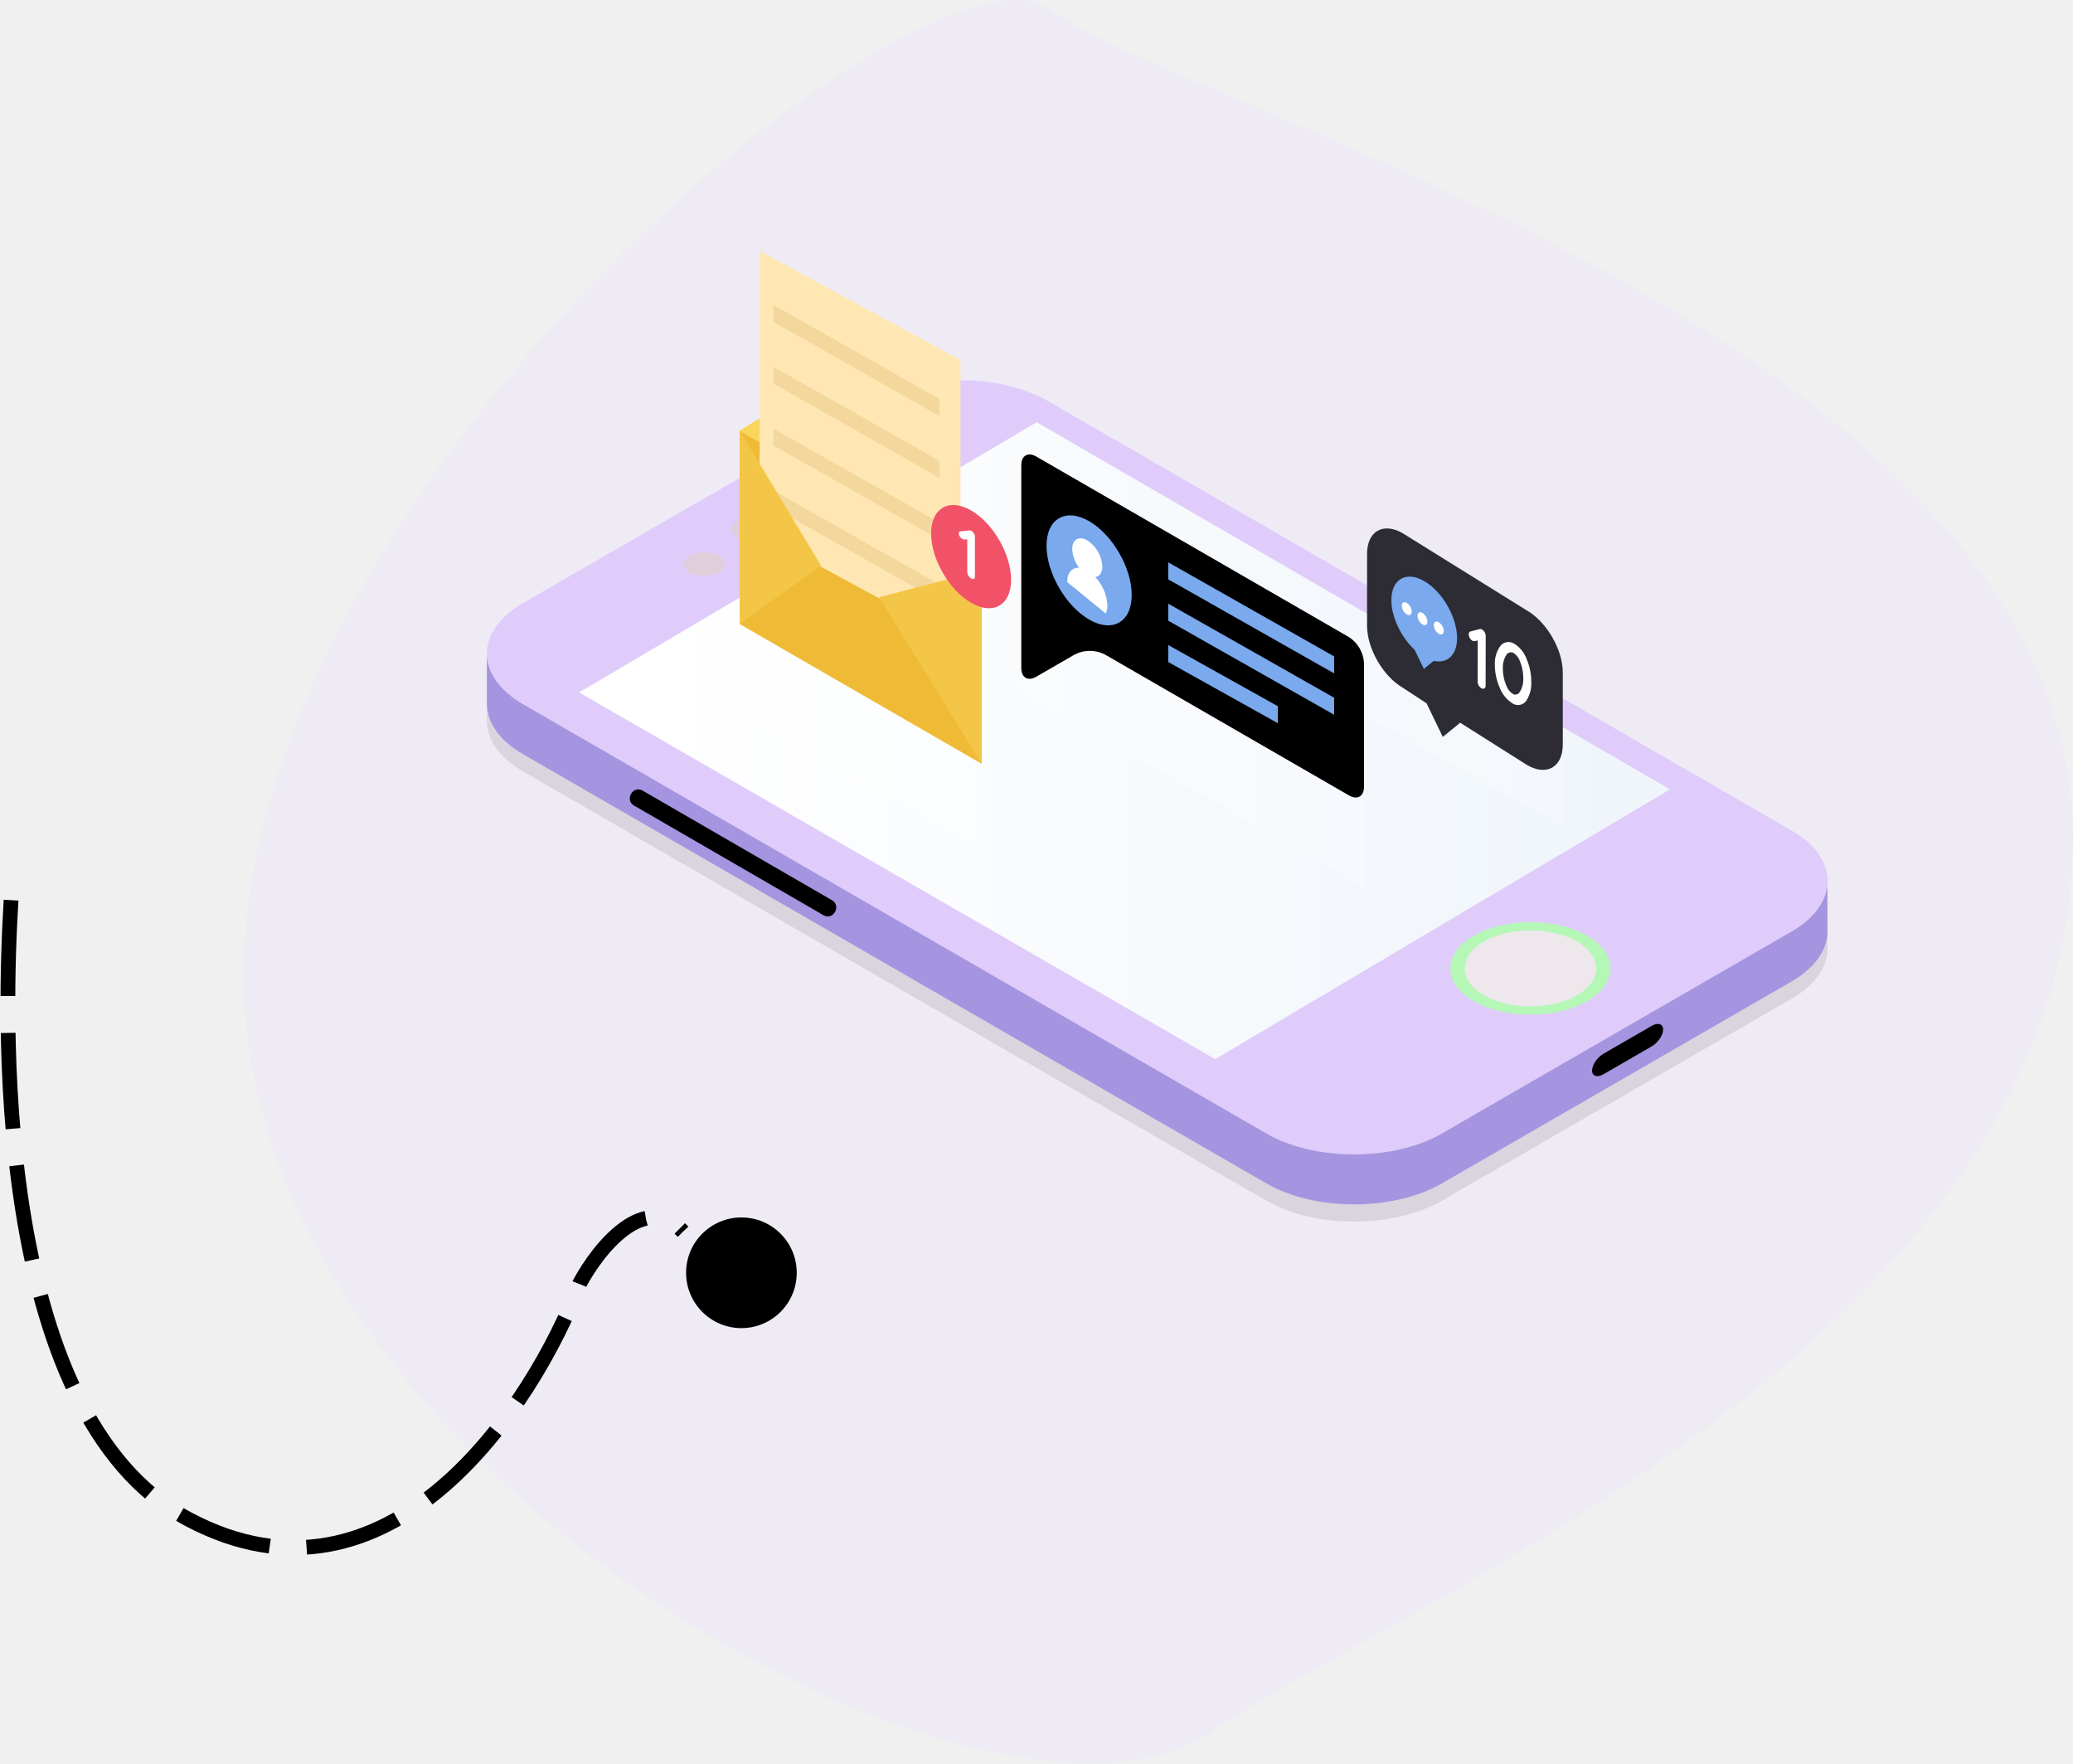
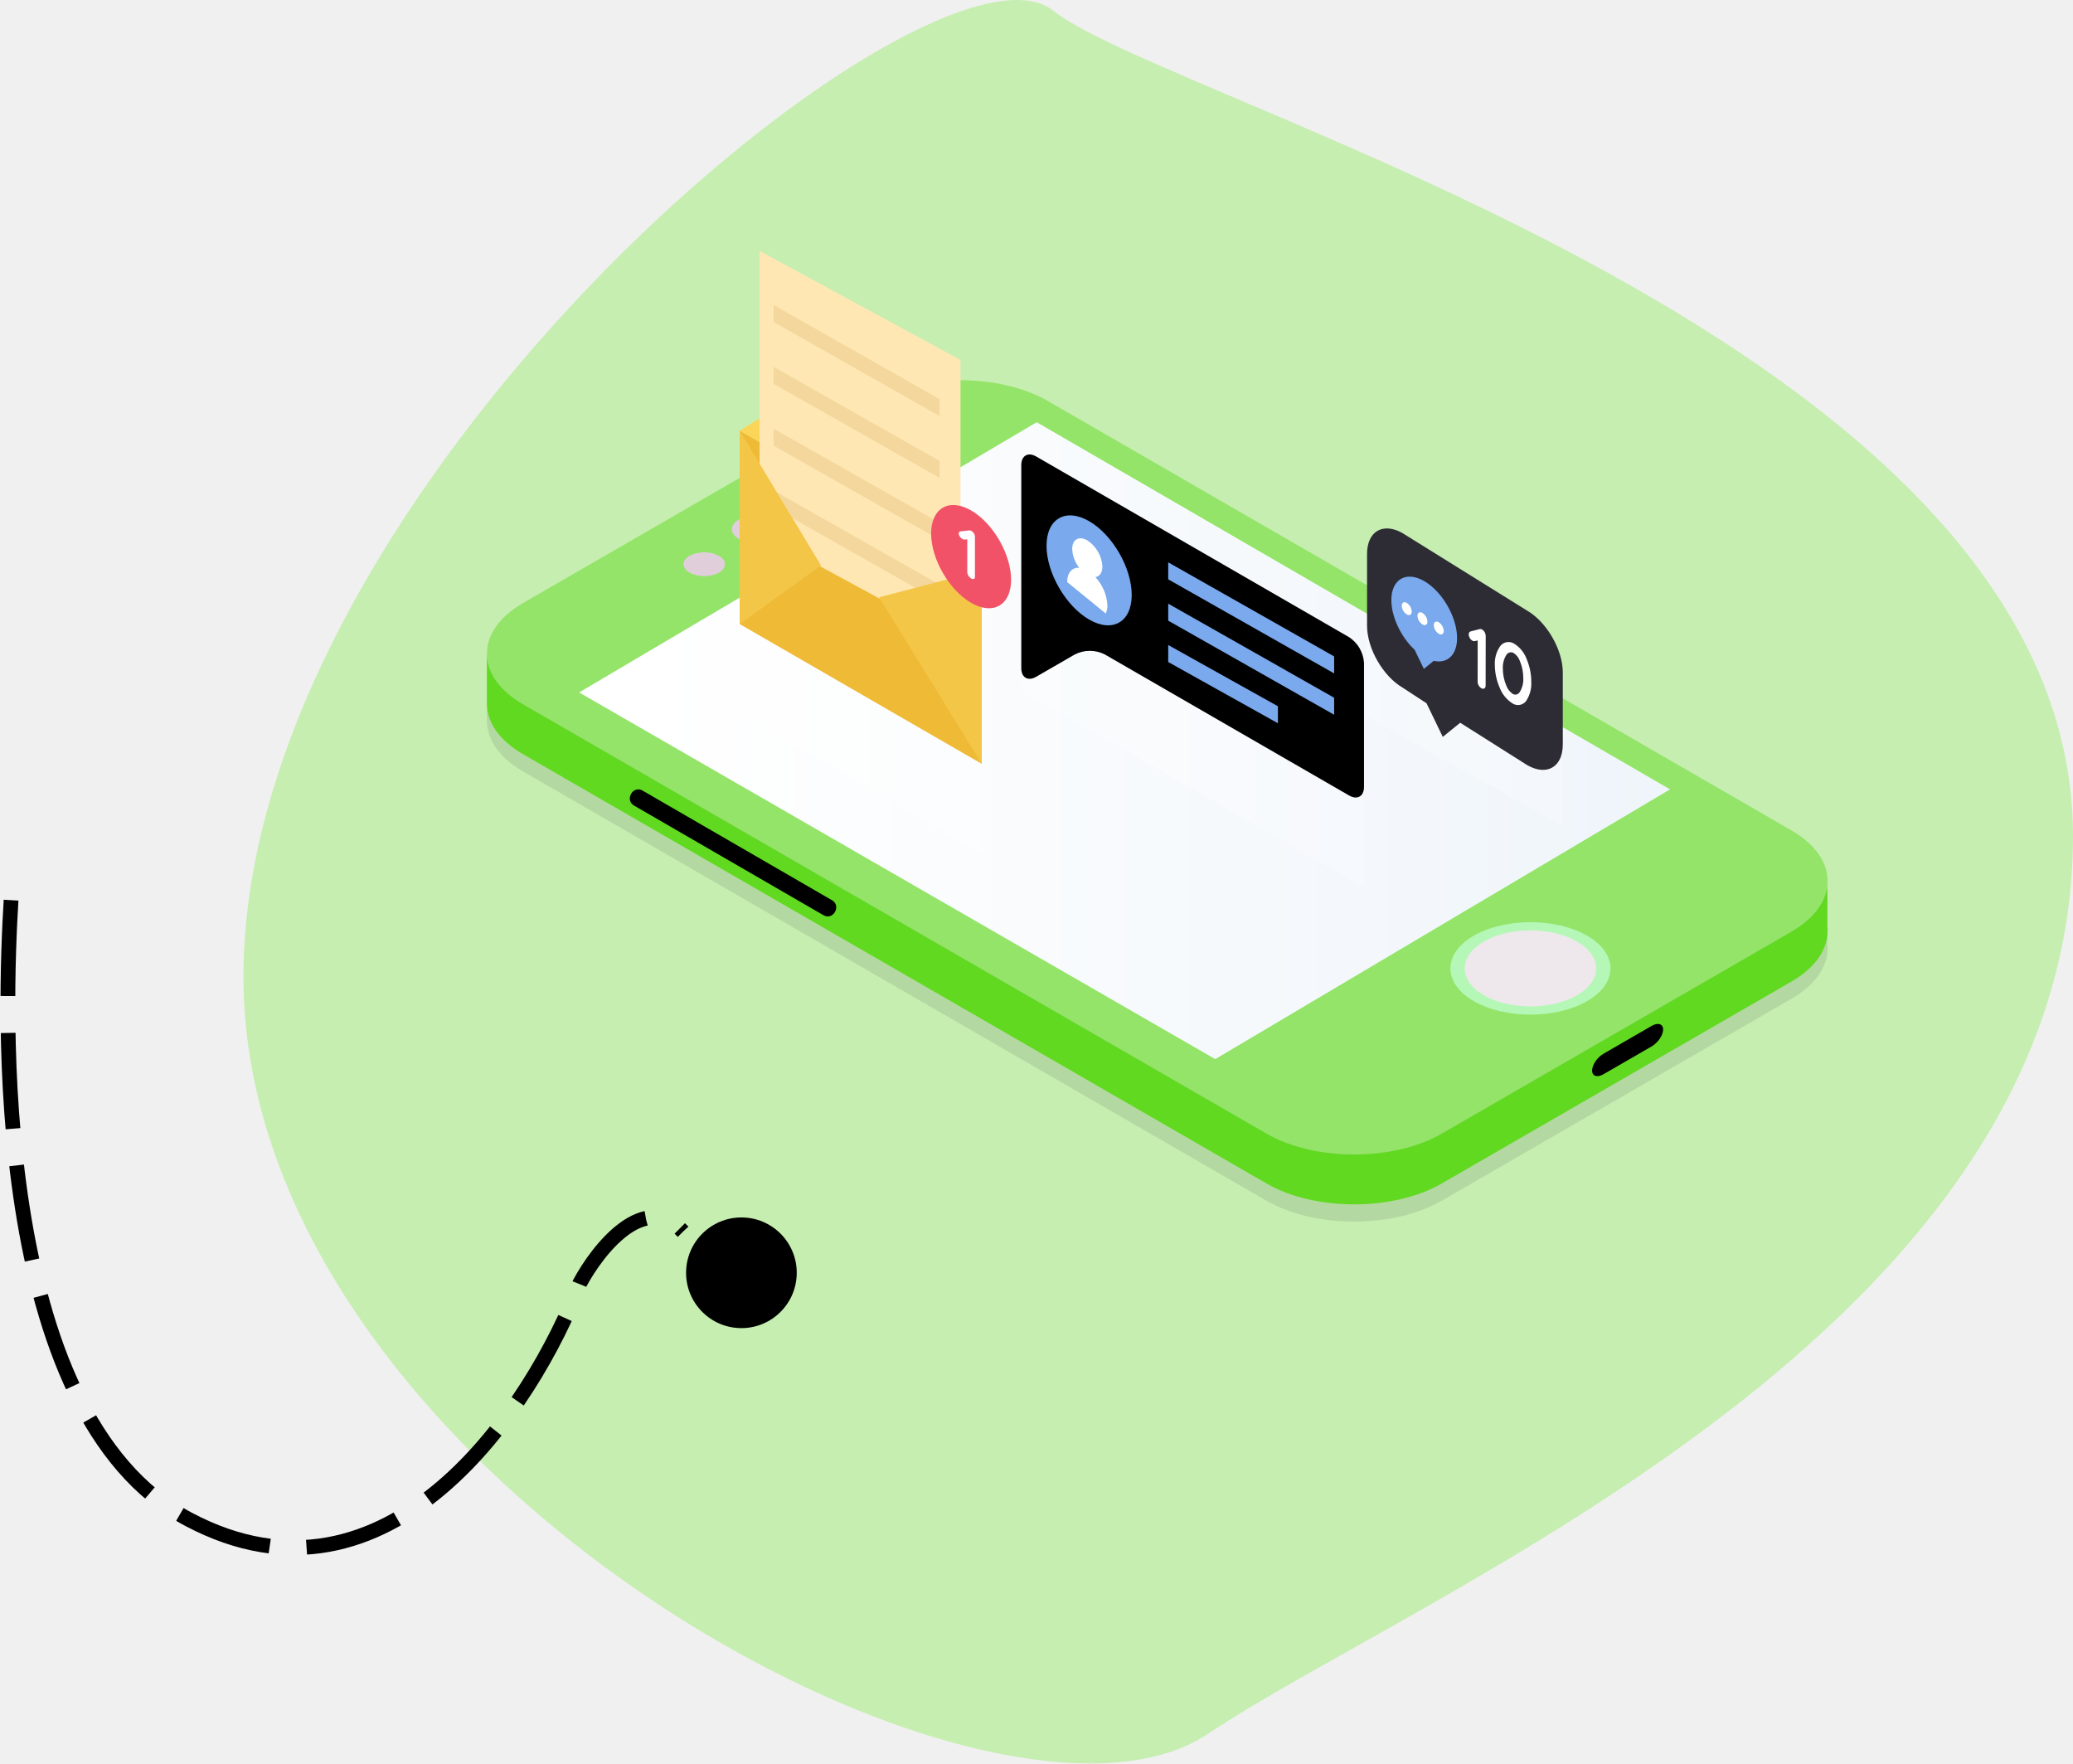
<svg xmlns="http://www.w3.org/2000/svg" width="281" height="239" viewBox="0 0 281 239" fill="none">
-   <path d="M281 113.284C281 180.509 192.933 215.477 163.717 235.006C134.5 254.535 33 199.59 33 132.365C33 65.139 126.5 -11.456 142.75 1.431C159 14.319 281 46.059 281 113.284Z" fill="#efebf5" />
+   <path d="M281 113.284C281 180.509 192.933 215.477 163.717 235.006C134.5 254.535 33 199.59 33 132.365C33 65.139 126.5 -11.456 142.75 1.431C159 14.319 281 46.059 281 113.284Z" fill="#c6eeb1" />
  <path d="M1.501 122C0.667 135.667 -1.617 191.526 25.583 205.926C52.783 220.326 72.25 190.593 78.584 173.926C81.084 169.259 87.383 161.326 92.584 166.926" stroke="black" stroke-width="2" stroke-dasharray="13 5" />
  <circle cx="100.5" cy="172.5" r="7.5" fill="black" />
  <path opacity="0.1" d="M247.702 122.332V122.335C247.985 119.652 246.367 116.916 242.837 114.878L142.061 56.694C135.529 52.922 124.838 52.922 118.305 56.694L70.898 84.064C67.633 85.951 66 88.436 66 90.92V97.693C66 100.18 67.633 102.665 70.9 104.553L171.676 162.735C178.209 166.507 188.9 166.507 195.431 162.735L242.839 135.363C245.844 133.629 247.463 131.385 247.703 129.103C247.745 128.707 247.745 128.307 247.703 127.911L247.702 122.332ZM243.407 128.248C243.223 128.366 243.034 128.481 242.836 128.594C243.034 128.481 243.223 128.366 243.407 128.248ZM245.325 126.758C245.257 126.822 245.188 126.885 245.119 126.949C245.188 126.885 245.257 126.822 245.325 126.758ZM244.9 127.144C244.822 127.211 244.741 127.276 244.661 127.342C244.741 127.277 244.823 127.211 244.9 127.144ZM244.438 127.522C244.348 127.592 244.253 127.661 244.159 127.73C244.253 127.661 244.348 127.592 244.438 127.522ZM243.941 127.89C243.83 127.968 243.714 128.044 243.598 128.121C243.714 128.044 243.83 127.968 243.941 127.89ZM245.538 126.547C245.597 126.487 245.655 126.427 245.712 126.366C245.655 126.427 245.598 126.487 245.538 126.547ZM246.879 124.805C246.866 124.827 246.855 124.849 246.842 124.871C246.855 124.849 246.866 124.827 246.879 124.805ZM246.65 125.178C246.624 125.218 246.598 125.259 246.571 125.299C246.598 125.259 246.626 125.218 246.65 125.178V125.178ZM246.377 125.571C246.339 125.621 246.302 125.672 246.263 125.722C246.302 125.672 246.339 125.621 246.377 125.571ZM246.063 125.967C246.016 126.023 245.969 126.08 245.919 126.135C245.969 126.082 246.016 126.025 246.063 125.97V125.967Z" fill="#0F0F0F" />
-   <path d="M242.837 126.259C249.37 122.488 249.37 116.315 242.837 112.543L142.062 54.36C135.529 50.588 124.838 50.588 118.305 54.36L70.9 81.729C64.367 85.501 64.367 91.673 70.9 95.445L171.676 153.632C178.209 157.403 188.9 157.403 195.432 153.632L242.837 126.259Z" fill="#DFCCFB" />
-   <path d="M66 88.587C66 91.073 67.633 93.559 70.9 95.447L171.676 153.632C178.209 157.403 188.9 157.403 195.431 153.632L242.839 126.26C245.844 124.525 247.464 122.281 247.703 119.998V125.574C247.745 125.97 247.745 126.37 247.703 126.766C247.463 129.048 245.844 131.292 242.839 133.027L195.431 160.398C188.9 164.171 178.209 164.171 171.676 160.398L70.9 102.216C67.633 100.33 66 97.844 66 95.358V88.586V88.587Z" fill="#a594e0" />
+   <path d="M242.837 126.259C249.37 122.488 249.37 116.315 242.837 112.543L142.062 54.36C135.529 50.588 124.838 50.588 118.305 54.36L70.9 81.729C64.367 85.501 64.367 91.673 70.9 95.445L171.676 153.632C178.209 157.403 188.9 157.403 195.432 153.632L242.837 126.259Z" fill="#94e469" />
+   <path d="M66 88.587C66 91.073 67.633 93.559 70.9 95.447L171.676 153.632C178.209 157.403 188.9 157.403 195.431 153.632L242.839 126.26C245.844 124.525 247.464 122.281 247.703 119.998V125.574C247.745 125.97 247.745 126.37 247.703 126.766C247.463 129.048 245.844 131.292 242.839 133.027L195.431 160.398C188.9 164.171 178.209 164.171 171.676 160.398L70.9 102.216C67.633 100.33 66 97.844 66 95.358V88.586V88.587Z" fill="#61d921" />
  <path d="M226.379 106.982L140.527 57.224L78.502 93.846L164.729 143.543L226.379 106.982Z" fill="url(#paint0_linear_756_9)" />
  <path d="M215.138 135.683C219.363 133.244 219.363 129.252 215.138 126.812C210.913 124.373 203.998 124.373 199.772 126.812C195.546 129.252 195.546 133.244 199.772 135.683C203.998 138.122 210.913 138.124 215.138 135.683Z" fill="#B5F7B7" />
  <path d="M213.767 134.892C217.238 132.886 217.238 129.608 213.767 127.604C210.296 125.6 204.615 125.601 201.145 127.604C197.676 129.607 197.675 132.886 201.145 134.892C204.616 136.897 210.295 136.897 213.767 134.892Z" fill="#EEE8EC" />
  <path d="M223.897 139.034C224.746 138.544 225.44 138.77 225.44 139.533C225.44 140.295 224.746 141.323 223.897 141.813L217.356 145.59C216.506 146.08 215.812 145.854 215.812 145.091C215.812 144.328 216.506 143.301 217.356 142.812L223.897 139.034Z" fill="black" />
  <path d="M111.629 124.04L85.943 109.175C84.641 108.422 85.793 106.392 87.099 107.147C95.66 112.102 104.222 117.057 112.785 122.011C114.087 122.764 112.935 124.795 111.629 124.04V124.04Z" fill="black" />
  <path d="M111.953 63.46C112.628 63.111 113.376 62.927 114.135 62.924C114.895 62.92 115.644 63.097 116.322 63.44L116.822 63.728C118.027 64.425 118.032 65.572 116.834 66.279L104.976 73.275C104.301 73.624 103.553 73.808 102.794 73.811C102.034 73.815 101.285 73.638 100.607 73.295L100.106 73.007C98.901 72.311 98.896 71.164 100.095 70.456L111.953 63.46Z" fill="#E0CEDB" />
  <path d="M97.445 77.615C98.538 76.983 98.538 75.951 97.445 75.321C96.829 75.01 96.149 74.848 95.459 74.848C94.768 74.848 94.088 75.01 93.472 75.321C92.379 75.951 92.379 76.983 93.472 77.615C94.088 77.926 94.768 78.088 95.459 78.088C96.149 78.088 96.829 77.926 97.445 77.615Z" fill="#E0CEDB" />
  <path d="M100.269 58.368V84.588L133.075 103.529V77.307L100.269 58.368Z" fill="#EFBA35" />
  <path d="M100.269 58.368L113.872 49.968L133.075 77.307L100.269 58.368Z" fill="#FBD558" />
  <path d="M102.964 72.295V34L130.199 48.79V87.085L102.964 72.295Z" fill="#FEE7B3" />
  <path d="M104.872 43.645V41.341L127.365 54.091V56.395L104.872 43.645Z" fill="#F4D79D" />
  <path d="M104.872 52.024V49.721L127.365 62.471V64.775L104.872 52.024Z" fill="#F4D79D" />
  <path d="M104.872 60.405V58.101L127.365 70.851V73.154L104.872 60.405Z" fill="#F4D79D" />
  <path d="M104.872 68.784V66.481L127.365 79.231V81.535L104.872 68.784Z" fill="#F4D79D" />
  <path d="M100.269 84.588L111.282 76.632L100.269 58.368V84.588Z" fill="#F4C647" />
  <path d="M133.075 77.307V103.529L119.164 80.948L133.075 77.307Z" fill="#F4C647" />
  <path d="M131.637 69.179C128.654 67.457 126.215 68.865 126.215 72.309C126.215 75.752 128.654 79.98 131.637 81.701C134.619 83.423 137.058 82.014 137.058 78.571C137.058 75.128 134.617 70.901 131.637 69.179Z" fill="#F15268" />
  <path d="M132.154 72.684V78.195C132.154 78.485 131.911 78.561 131.631 78.39C131.488 78.303 131.367 78.185 131.278 78.044C131.189 77.903 131.134 77.743 131.117 77.577V73.096L130.744 73.122C130.652 73.13 130.56 73.11 130.48 73.065C130.286 72.964 130.131 72.8 130.04 72.601C129.881 72.303 129.965 72.034 130.208 72.015L131.357 71.886C131.366 71.881 131.385 71.889 131.395 71.886C131.413 71.895 131.422 71.88 131.441 71.88C131.46 71.888 131.478 71.888 131.497 71.896C131.506 71.891 131.525 71.899 131.534 71.903C131.557 71.906 131.579 71.913 131.599 71.924L131.628 71.936L131.637 71.941L131.702 71.97C131.713 71.982 131.725 71.991 131.74 71.996C131.761 72.007 131.78 72.022 131.796 72.04C131.81 72.046 131.823 72.055 131.833 72.066C131.861 72.097 131.87 72.11 131.889 72.119C131.9 72.135 131.913 72.15 131.927 72.163C131.936 72.177 131.954 72.194 131.964 72.207C131.978 72.224 131.991 72.242 132.001 72.261C132.013 72.277 132.022 72.294 132.029 72.311L132.067 72.366L132.076 72.389C132.076 72.398 132.085 72.412 132.085 72.421C132.095 72.438 132.102 72.457 132.104 72.476C132.109 72.495 132.115 72.514 132.123 72.531C132.125 72.549 132.128 72.566 132.132 72.582C132.129 72.608 132.136 72.635 132.151 72.656L132.154 72.684Z" fill="white" />
  <path opacity="0.3" d="M100.271 96.754V84.588L133.078 103.529V115.695L100.271 96.754Z" fill="white" />
  <path opacity="0.2" d="M138.439 93.646V81.479L184.893 108.085V120.252L138.439 93.646Z" fill="white" />
  <path d="M140.46 91.72C139.349 92.362 138.438 91.837 138.438 90.553V63.036C138.438 61.753 139.347 61.227 140.46 61.869L182.871 86.356C183.459 86.74 183.948 87.257 184.3 87.865C184.651 88.474 184.855 89.156 184.894 89.857V106.644C184.894 107.928 183.985 108.453 182.871 107.811L149.751 88.691C149.124 88.375 148.432 88.21 147.729 88.21C147.027 88.21 146.335 88.375 145.708 88.691L140.46 91.72Z" fill="black" />
  <path d="M147.633 70.634C144.457 68.8 141.859 70.3 141.859 73.966C141.859 77.633 144.457 82.135 147.633 83.968C150.809 85.801 153.407 84.302 153.407 80.635C153.407 76.969 150.807 72.468 147.633 70.634Z" fill="#7AA9ED" />
  <path d="M148.482 78.217C149.05 78.125 149.431 77.609 149.431 76.776C149.391 76.067 149.185 75.376 148.83 74.761C148.474 74.146 147.98 73.622 147.385 73.233C146.26 72.583 145.339 73.115 145.339 74.414C145.385 75.338 145.718 76.225 146.291 76.951C145.332 76.887 144.658 77.606 144.658 78.886L149.886 83.151C150.044 82.801 150.121 82.42 150.111 82.036C150.033 80.611 149.456 79.26 148.482 78.217Z" fill="white" />
  <path d="M158.354 78.517V76.213L180.846 88.963V91.267L158.354 78.517Z" fill="#7AA9ED" />
  <path d="M158.354 84.118V81.814L180.846 94.564V96.871L158.354 84.118Z" fill="#7AA9ED" />
  <path d="M158.354 89.723V87.419L173.224 95.718V98.022L158.354 89.723Z" fill="#7AA9ED" />
  <path opacity="0.2" d="M185.306 97.126V84.96L211.84 99.815V111.981L185.306 97.126Z" fill="white" />
  <path d="M206.999 82.754L190.149 72.274C187.487 70.735 185.308 71.995 185.308 75.07V84.822C185.308 87.897 187.487 91.671 190.149 93.208L193.373 95.319L195.572 99.871L197.934 97.953L206.998 103.686C209.663 105.226 211.841 103.967 211.841 100.892V91.14C211.842 88.066 209.664 84.292 206.999 82.754Z" fill="#2D2C34" />
  <path d="M193.056 78.756C190.606 77.341 188.602 78.499 188.602 81.328C188.602 83.637 189.936 86.372 191.759 88.07L193.007 90.653L194.344 89.566C196.17 89.979 197.51 88.785 197.51 86.473C197.51 83.644 195.506 80.171 193.056 78.756Z" fill="#7AA9ED" />
  <path d="M190.689 81.71C190.316 81.495 190.012 81.671 190.012 82.1C190.025 82.335 190.093 82.564 190.21 82.767C190.328 82.971 190.492 83.144 190.689 83.273C191.061 83.488 191.365 83.312 191.365 82.883C191.352 82.648 191.284 82.419 191.167 82.216C191.049 82.012 190.885 81.839 190.689 81.71Z" fill="white" />
  <path d="M192.817 83.07C192.445 82.855 192.141 83.031 192.141 83.46C192.154 83.695 192.222 83.924 192.339 84.127C192.457 84.331 192.621 84.504 192.817 84.633C193.189 84.848 193.494 84.672 193.494 84.242C193.481 84.007 193.413 83.779 193.296 83.575C193.178 83.372 193.014 83.198 192.817 83.07Z" fill="white" />
  <path d="M195.027 84.337C194.655 84.122 194.351 84.297 194.351 84.727C194.364 84.962 194.432 85.191 194.549 85.394C194.667 85.598 194.831 85.771 195.027 85.9C195.399 86.115 195.704 85.939 195.704 85.509C195.691 85.274 195.623 85.046 195.505 84.842C195.388 84.639 195.224 84.466 195.027 84.337Z" fill="white" />
  <path d="M201.392 86.161L201.381 92.926C201.381 93.282 201.127 93.435 200.834 93.294C200.676 93.206 200.543 93.078 200.449 92.923C200.355 92.768 200.303 92.591 200.298 92.41L200.303 86.805L199.911 86.892C199.819 86.916 199.722 86.905 199.637 86.862C199.424 86.755 199.259 86.571 199.176 86.347C199.009 85.991 199.098 85.633 199.352 85.574L200.559 85.263C200.569 85.256 200.588 85.263 200.598 85.257C200.618 85.265 200.628 85.246 200.648 85.244C200.667 85.251 200.686 85.249 200.706 85.257C200.716 85.25 200.735 85.259 200.745 85.262C200.77 85.264 200.793 85.27 200.815 85.281C200.823 85.285 200.834 85.29 200.844 85.294L200.854 85.297L200.922 85.327C200.932 85.34 200.946 85.35 200.961 85.356C200.984 85.367 201.005 85.384 201.02 85.404C201.036 85.409 201.049 85.419 201.059 85.432C201.089 85.468 201.098 85.483 201.118 85.492C201.129 85.51 201.142 85.528 201.158 85.543C201.167 85.559 201.187 85.579 201.197 85.595C201.212 85.614 201.225 85.635 201.235 85.657C201.248 85.675 201.257 85.695 201.265 85.716C201.275 85.732 201.294 85.764 201.304 85.779L201.314 85.806C201.314 85.818 201.324 85.834 201.324 85.844C201.334 85.865 201.34 85.887 201.344 85.91C201.348 85.933 201.354 85.955 201.362 85.977C201.362 85.999 201.373 86.026 201.372 86.038C201.369 86.068 201.376 86.099 201.391 86.126L201.392 86.161Z" fill="white" />
  <path d="M202.628 90.114C202.584 89.242 202.82 88.379 203.301 87.651C203.491 87.359 203.783 87.148 204.121 87.058C204.458 86.969 204.816 87.008 205.126 87.167C205.96 87.641 206.599 88.395 206.929 89.296C207.357 90.289 207.574 91.359 207.568 92.44C207.615 93.329 207.381 94.211 206.9 94.96C206.707 95.245 206.413 95.445 206.078 95.522C205.742 95.599 205.39 95.546 205.092 95.375C204.263 94.87 203.627 94.102 203.284 93.194C202.856 92.223 202.633 91.175 202.628 90.114ZM206.486 91.924C206.489 91.127 206.333 90.337 206.028 89.601C205.869 89.129 205.548 88.727 205.121 88.469C204.957 88.395 204.772 88.385 204.6 88.438C204.429 88.492 204.283 88.606 204.189 88.759C203.846 89.316 203.681 89.963 203.714 90.616C203.713 91.4 203.87 92.176 204.175 92.898C204.345 93.38 204.67 93.793 205.098 94.073C205.258 94.149 205.441 94.162 205.609 94.109C205.778 94.055 205.921 93.94 206.008 93.786C206.351 93.228 206.518 92.579 206.486 91.924Z" fill="white" />
  <defs>
    <linearGradient id="paint0_linear_756_9" x1="87.375" y1="100.384" x2="235.252" y2="100.384" gradientUnits="userSpaceOnUse">
      <stop stop-color="white" />
      <stop offset="1" stop-color="#EEF4FA" />
    </linearGradient>
  </defs>
</svg>
